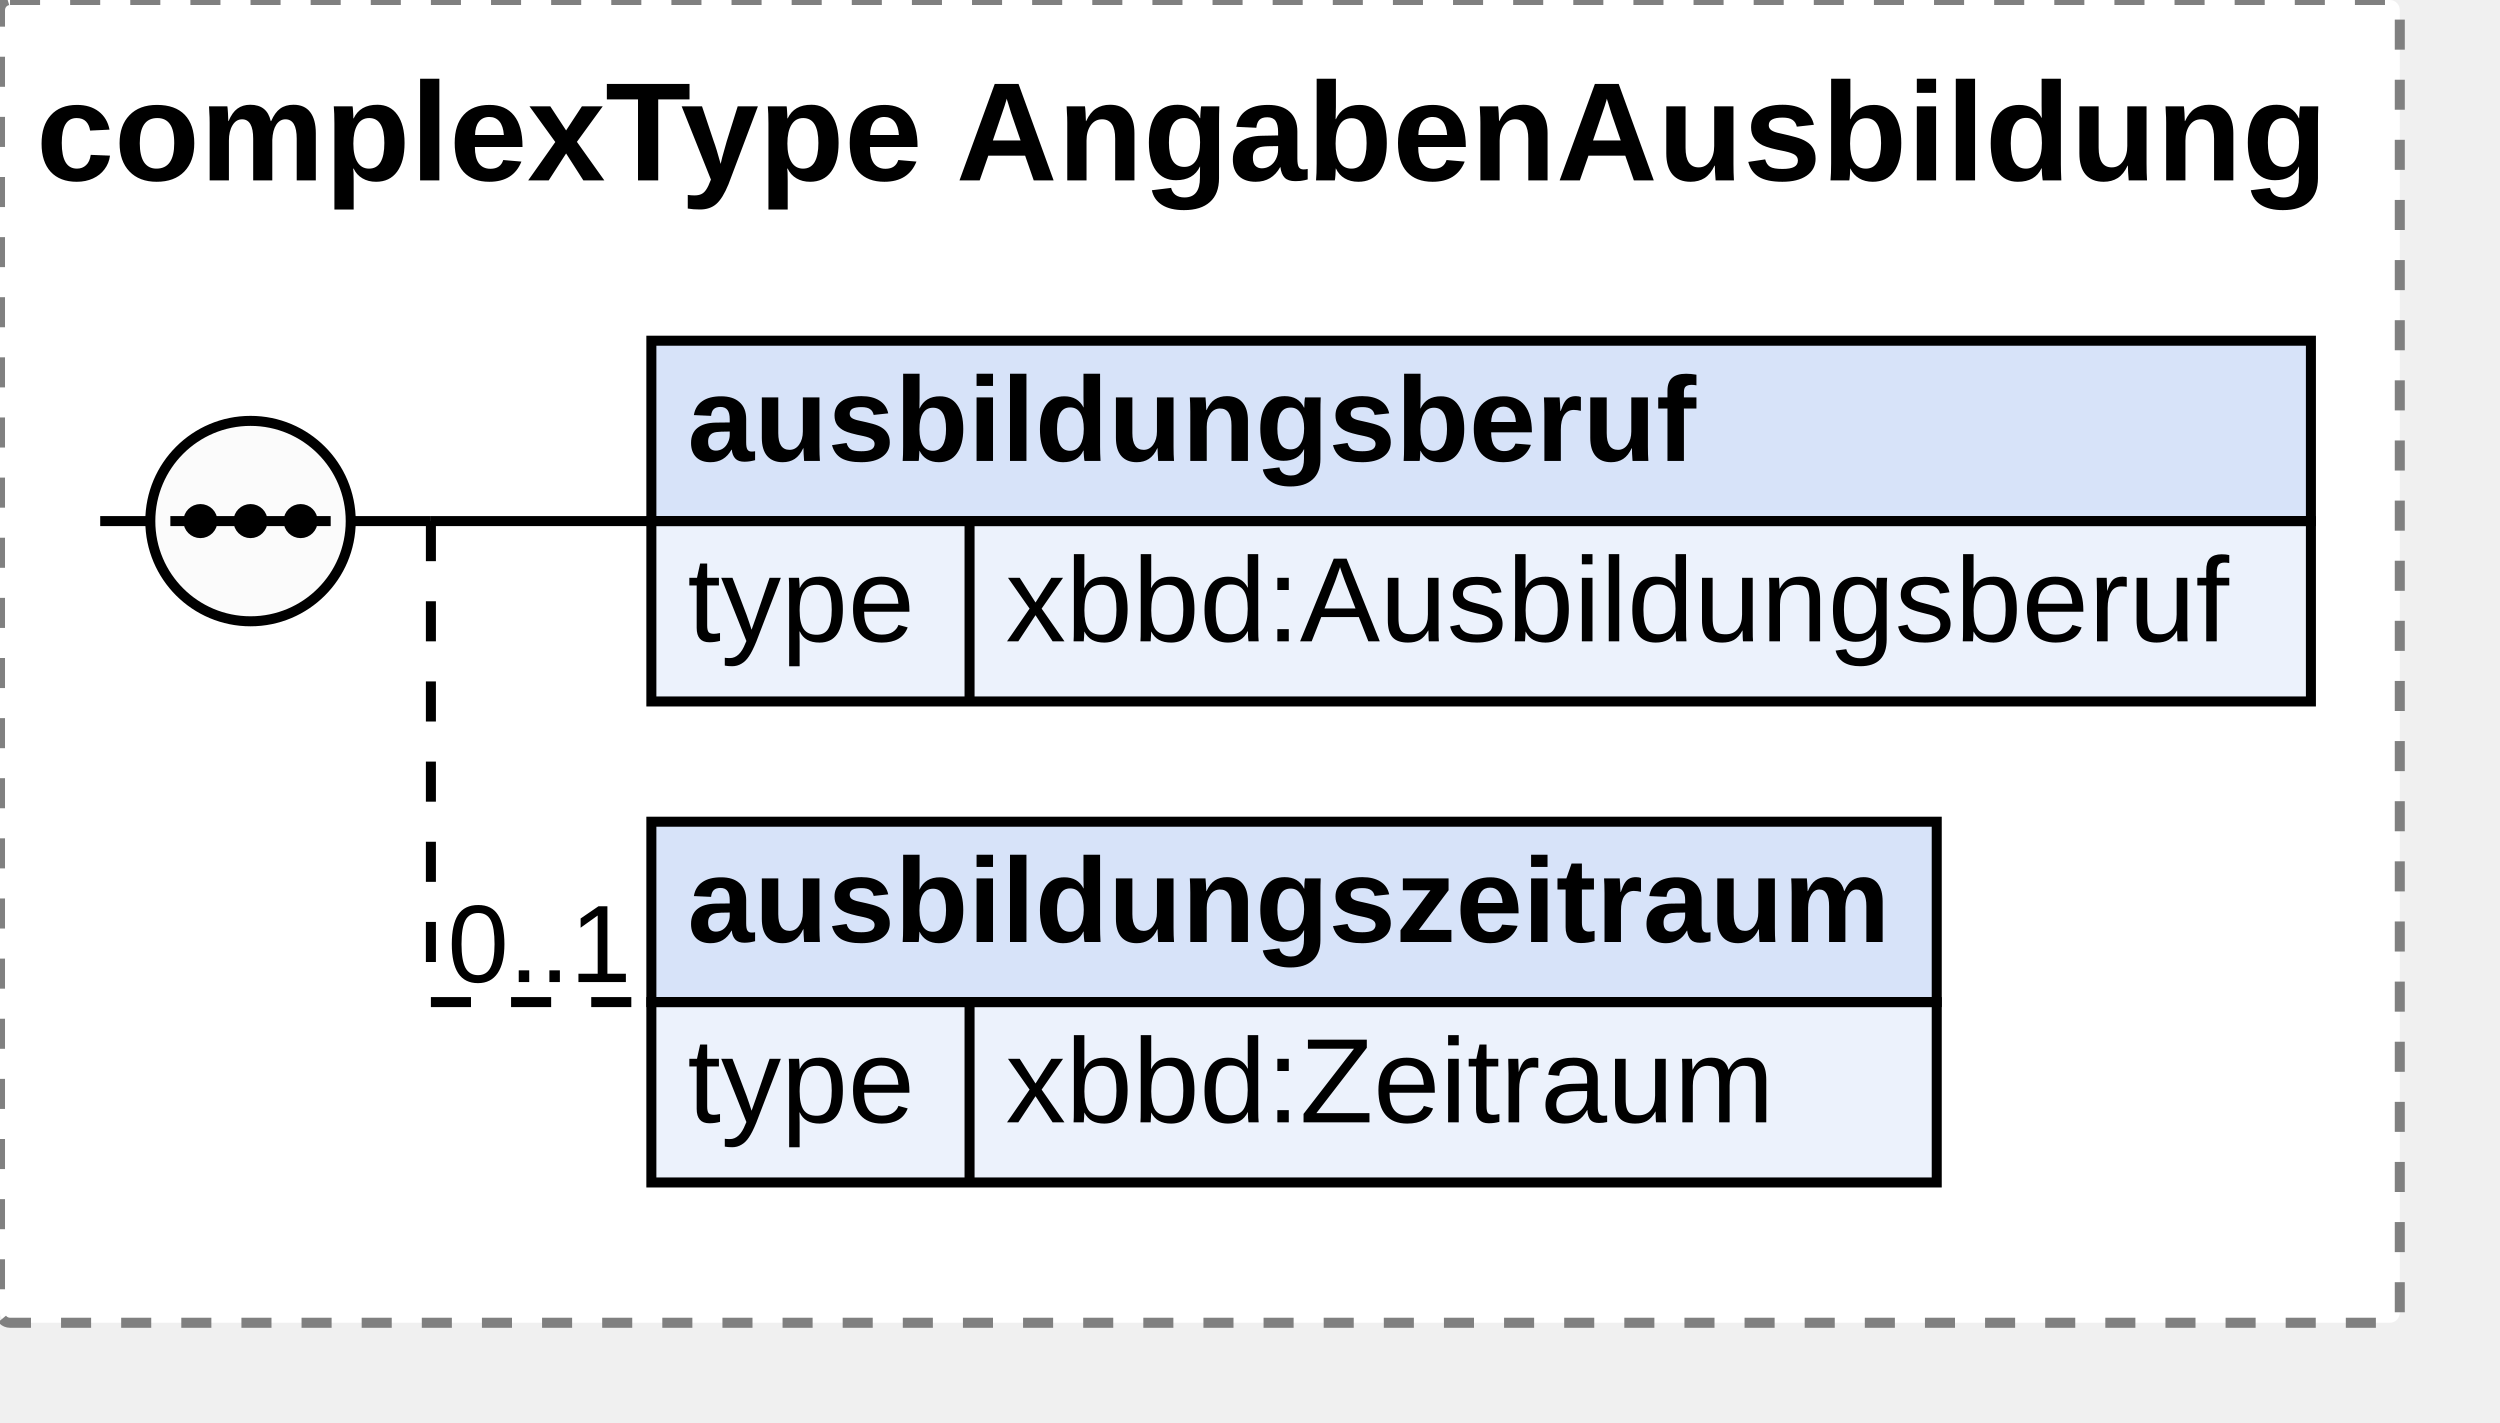
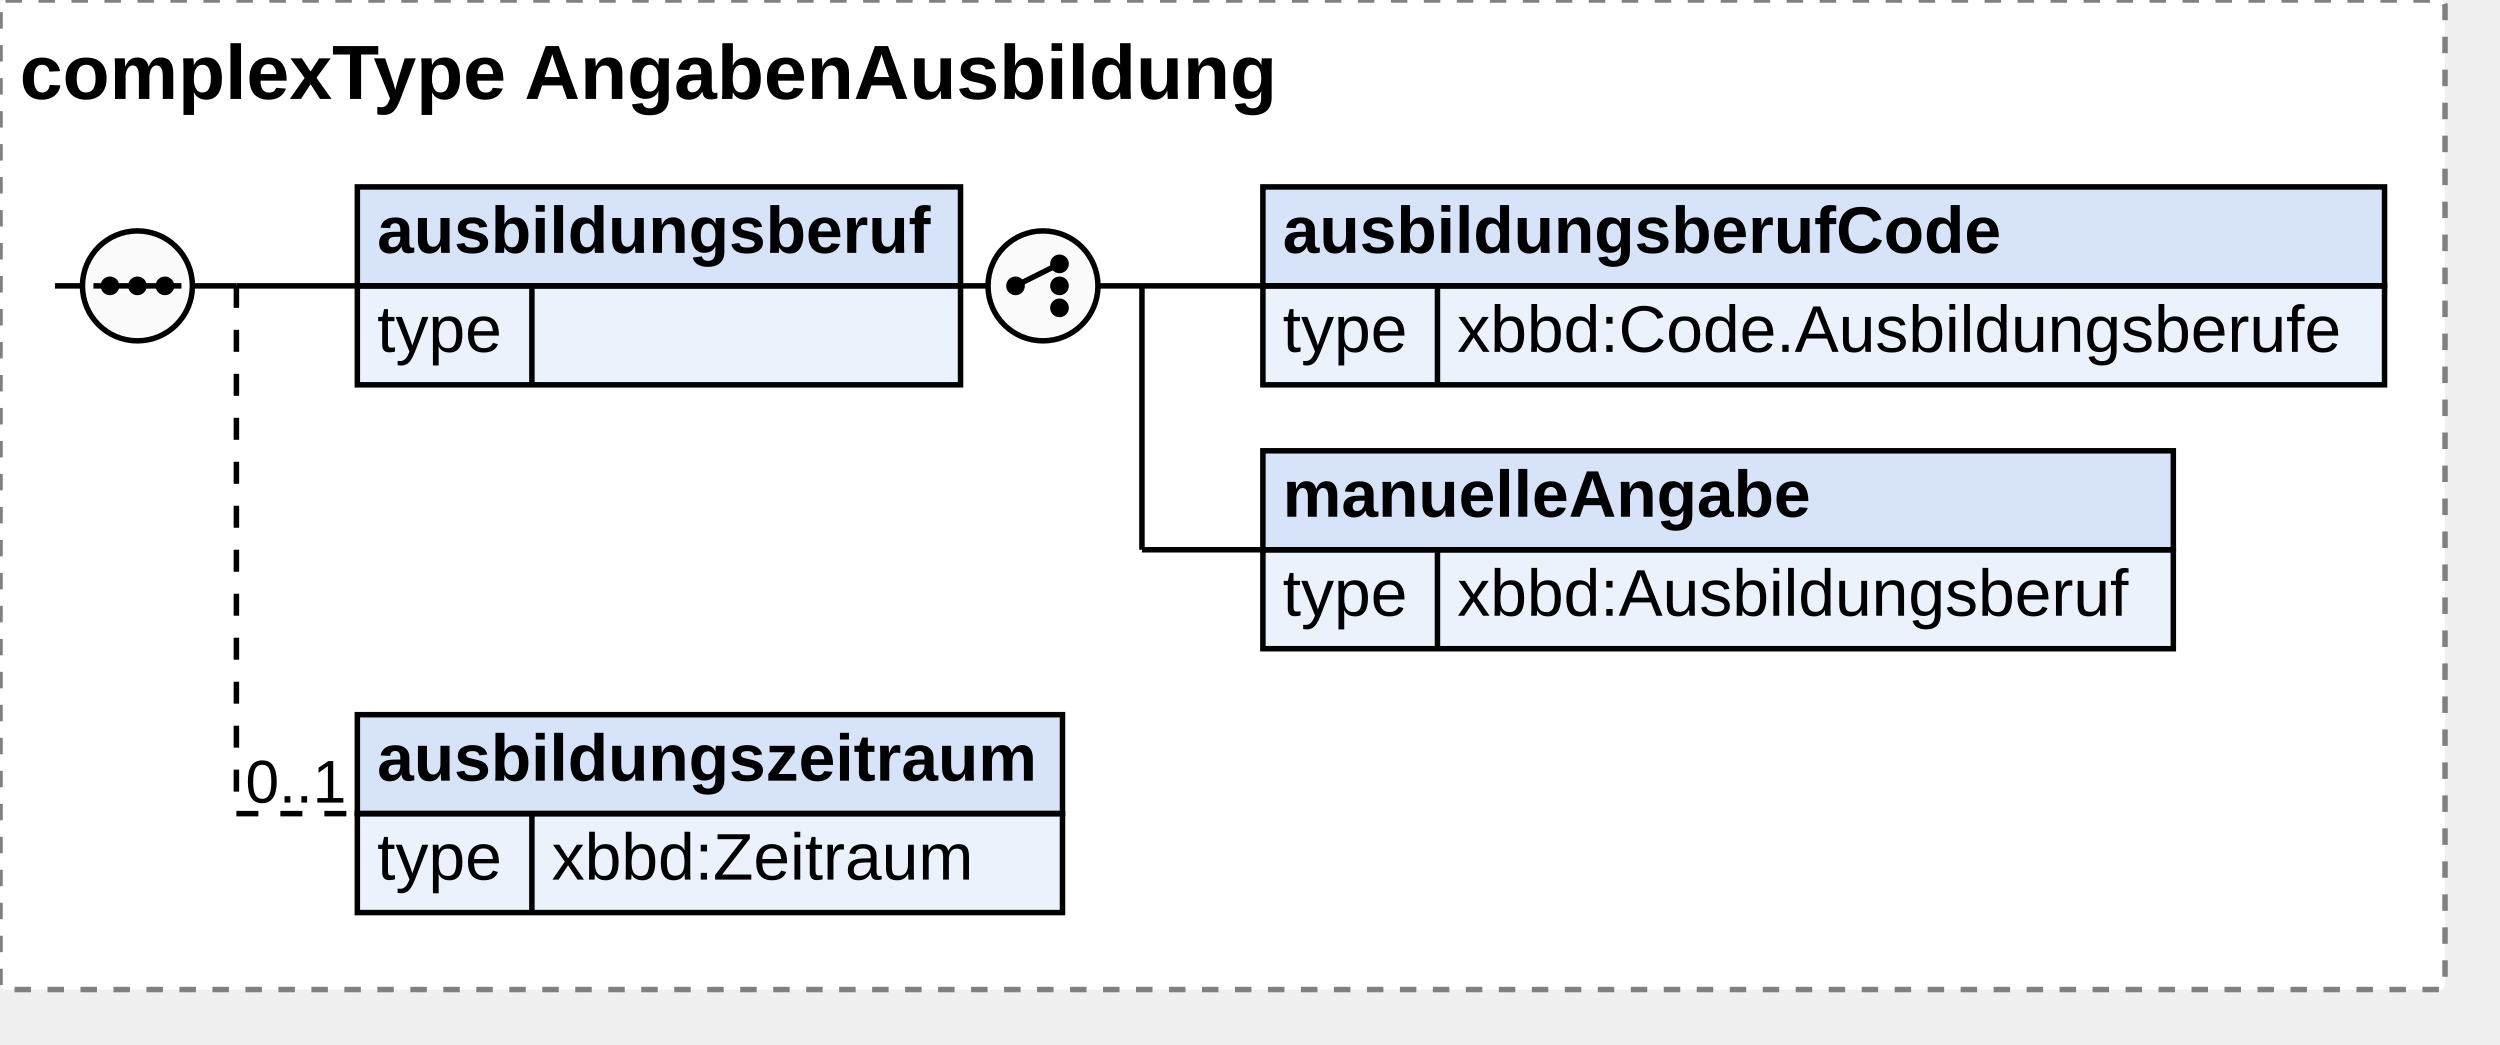
- <svg xmlns="http://www.w3.org/2000/svg" width="249.478" height="142">
+ <svg xmlns="http://www.w3.org/2000/svg" width="454.753" height="190">
  <defs>
    <style type="text/css">
                        text {
                            font-family: 'Arial';
                            fill: black;
                        }
                        text.at {
                            font-family: 'Arial';
                            fill: rgb(242, 152, 0);
                        }
                        line {
                            stroke: black;
                        }
                        line.type-structure {
                            stroke: black;
                        }
                        line.type-structure-optional {
                            stroke: black;
                            stroke-dasharray: 4, 4;
                        }
                        rect.attribute-upper {
                            stroke: black;
                            fill: rgb(255, 239, 211);
                        }
                        rect.element-upper {
                            stroke: black;
                            fill: rgb(215, 227, 249);
                        }
                        rect.element-lower {
                            stroke: black;
                            fill: rgb(236, 242, 252);
                        }
                        a text {
                            fill: black;
                        } 
                    </style>
  </defs>
-   <rect width="239.478" height="132" stroke-dasharray="3,3" rx="1" ry="1" style="stroke: grey;fill: white;" />
+   <rect width="444.753" height="180" stroke-dasharray="3,3" rx="1" ry="1" style="stroke: grey;fill: white;" />
  <text font-size="14" x="3.6" y="18" font-weight="bold">complexType AngabenAusbildung</text>
  <g transform="translate(10,34)">
    <g transform="translate(55,0)">
-       <rect width="165.609" height="18" class="element-upper" />
-       <rect width="165.609" height="18" y="18" class="element-lower" />
+       <rect width="109.722" height="18" class="element-upper" />
+       <rect width="109.722" height="18" y="18" class="element-lower" />
      <text font-size="12" x="3.6" y="12" font-weight="bold">ausbildungsberuf</text>
-       <line x1="0" y1="18" x2="165.609" y2="18" />
+       <line x1="0" y1="18" x2="109.722" y2="18" />
      <text font-size="12" fill="grey" x="3.6" y="30">type</text>
      <line x1="31.753" y1="18" x2="31.753" y2="36" />
-       <text font-size="12" x="35.353" y="30">xbbd:Ausbildungsberuf</text>
-       <g transform="translate(165.6094,0)" />
+       <g transform="translate(109.7219,0)">
+         <g transform="translate(55,0)">
+           <rect width="204.031" height="18" class="element-upper" />
+           <rect width="204.031" height="18" y="18" class="element-lower" />
+           <text font-size="12" x="3.6" y="12" font-weight="bold">ausbildungsberufCode</text>
+           <line x1="0" y1="18" x2="204.031" y2="18" />
+           <text font-size="12" fill="grey" x="3.6" y="30">type</text>
+           <line x1="31.753" y1="18" x2="31.753" y2="36" />
+           <text font-size="12" x="35.353" y="30">xbbd:Code.Ausbildungsberufe</text>
+           <g transform="translate(204.0312,0)" />
+         </g>
+         <line x1="33" y1="18" x2="55" y2="18" class="type-structure-required" />
+         <text font-size="11" fill="black" x="53" y="16" text-anchor="end" />
+         <line x1="33" y1="18" x2="33" y2="18" class="type-structure-required" />
+         <g transform="translate(55,48)">
+           <rect width="165.609" height="18" class="element-upper" />
+           <rect width="165.609" height="18" y="18" class="element-lower" />
+           <text font-size="12" x="3.6" y="12" font-weight="bold">manuelleAngabe</text>
+           <line x1="0" y1="18" x2="165.609" y2="18" />
+           <text font-size="12" fill="grey" x="3.6" y="30">type</text>
+           <line x1="31.753" y1="18" x2="31.753" y2="36" />
+           <text font-size="12" x="35.353" y="30">xbbd:Ausbildungsberuf</text>
+           <g transform="translate(165.6094,0)" />
+         </g>
+         <line x1="33" y1="66" x2="55" y2="66" class="type-structure-required" />
+         <text font-size="11" fill="black" x="53" y="64" text-anchor="end" />
+         <line x1="33" y1="18" x2="33" y2="66" class="type-structure-required" />
+         <circle cx="15" cy="18" r="10" stroke="black" fill="rgb(251, 251, 251)" />
+         <line x1="0" y1="18" x2="5" y2="18" class="type-structure-required" />
+         <line x1="25" y1="18" x2="33" y2="18" class="type-structure-required" />
+         <circle cx="10" cy="18" r="1.2" stroke="black" fill="black" />
+         <circle cx="18" cy="14" r="1.2" stroke="black" fill="black" />
+         <circle cx="18" cy="18" r="1.2" stroke="black" fill="black" />
+         <circle cx="18" cy="22" r="1.2" stroke="black" fill="black" />
+         <line x1="10" y1="18" x2="18" y2="14" />
+       </g>
    </g>
    <line x1="33" y1="18" x2="55" y2="18" class="type-structure-required" />
    <text font-size="11" fill="black" x="53" y="16" text-anchor="end" />
    <line x1="33" y1="18" x2="33" y2="18" class="type-structure-required" />
-     <g transform="translate(55,48)">
+     <g transform="translate(55,96)">
      <rect width="128.269" height="18" class="element-upper" />
      <rect width="128.269" height="18" y="18" class="element-lower" />
      <text font-size="12" x="3.6" y="12" font-weight="bold">ausbildungszeitraum</text>
      <line x1="0" y1="18" x2="128.269" y2="18" />
      <text font-size="12" fill="grey" x="3.6" y="30">type</text>
      <line x1="31.753" y1="18" x2="31.753" y2="36" />
      <text font-size="12" x="35.353" y="30">xbbd:Zeitraum</text>
      <g transform="translate(128.2687,0)" />
    </g>
-     <line x1="33" y1="66" x2="55" y2="66" class="type-structure-optional" />
-     <text font-size="11" fill="black" x="53" y="64" text-anchor="end">0..1</text>
-     <line x1="33" y1="18" x2="33" y2="66" class="type-structure-optional" />
+     <line x1="33" y1="114" x2="55" y2="114" class="type-structure-optional" />
+     <text font-size="11" fill="black" x="53" y="112" text-anchor="end">0..1</text>
+     <line x1="33" y1="18" x2="33" y2="114" class="type-structure-optional" />
    <circle cx="15" cy="18" r="10" stroke="black" fill="rgb(251, 251, 251)" />
    <line x1="0" y1="18" x2="5" y2="18" class="type-structure-required" />
    <line x1="25" y1="18" x2="33" y2="18" class="type-structure-required" />
    <circle cx="10" cy="18" r="1.2" stroke="black" fill="black" />
    <circle cx="15" cy="18" r="1.2" stroke="black" fill="black" />
    <circle cx="20" cy="18" r="1.2" stroke="black" fill="black" />
    <line x1="7" y1="18" x2="23" y2="18" />
  </g>
</svg>
